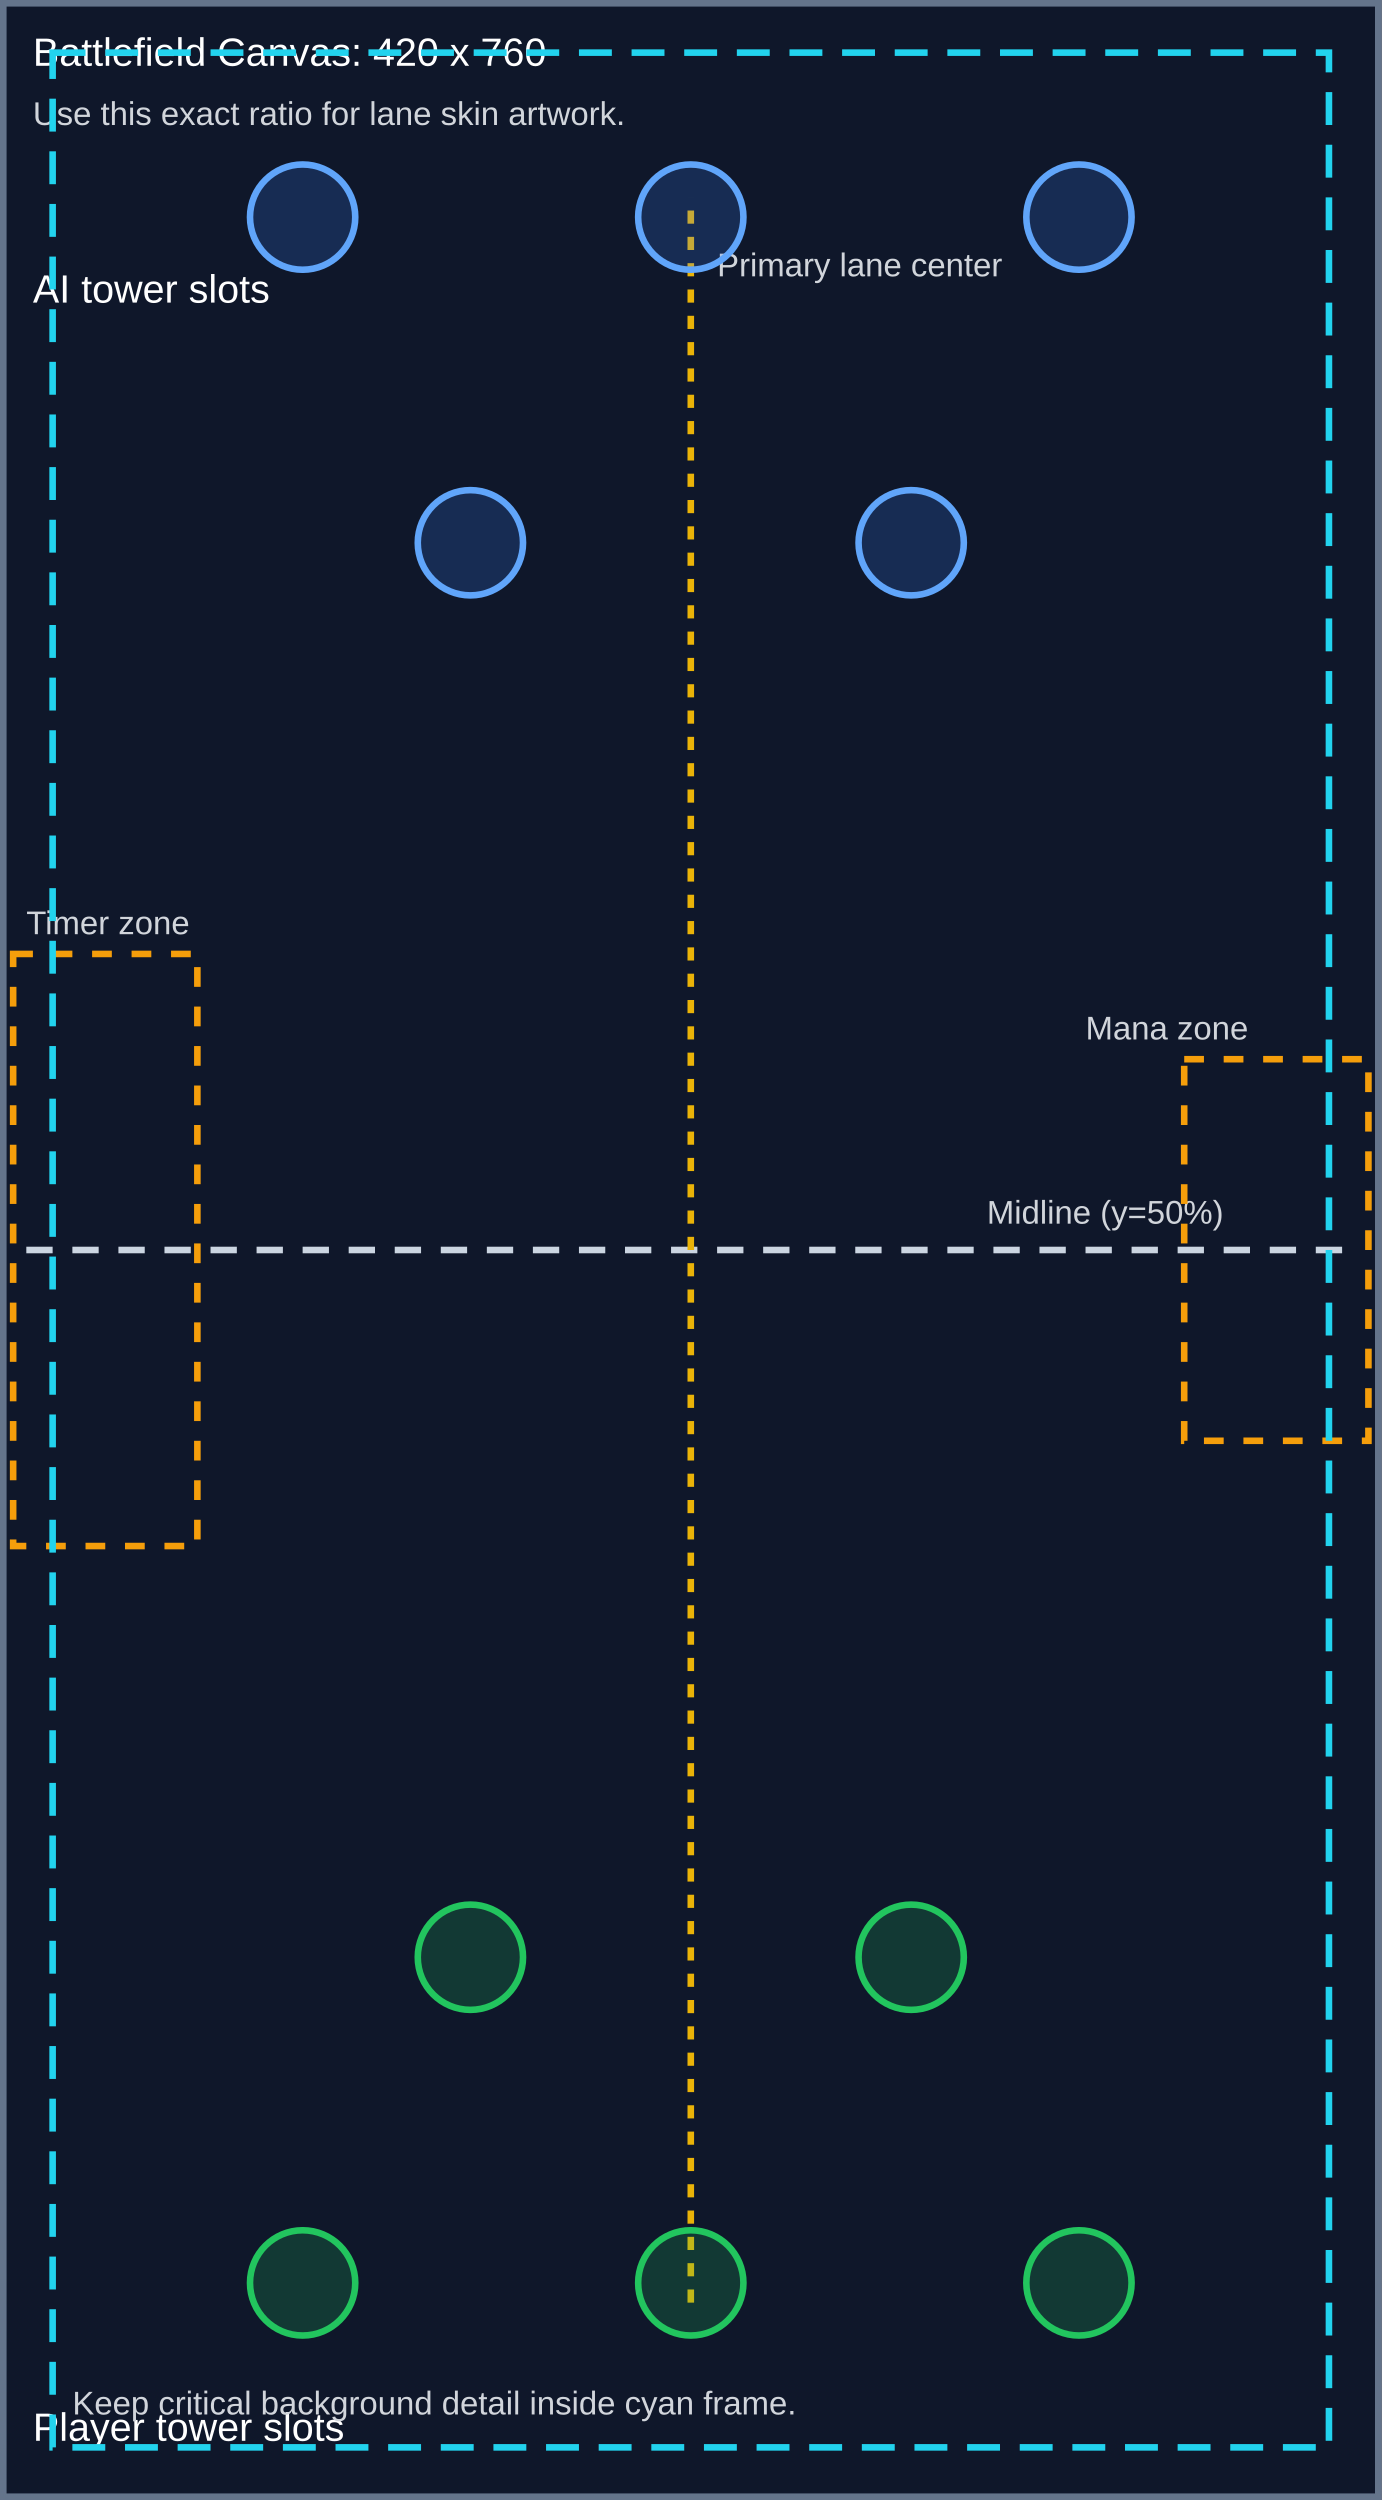
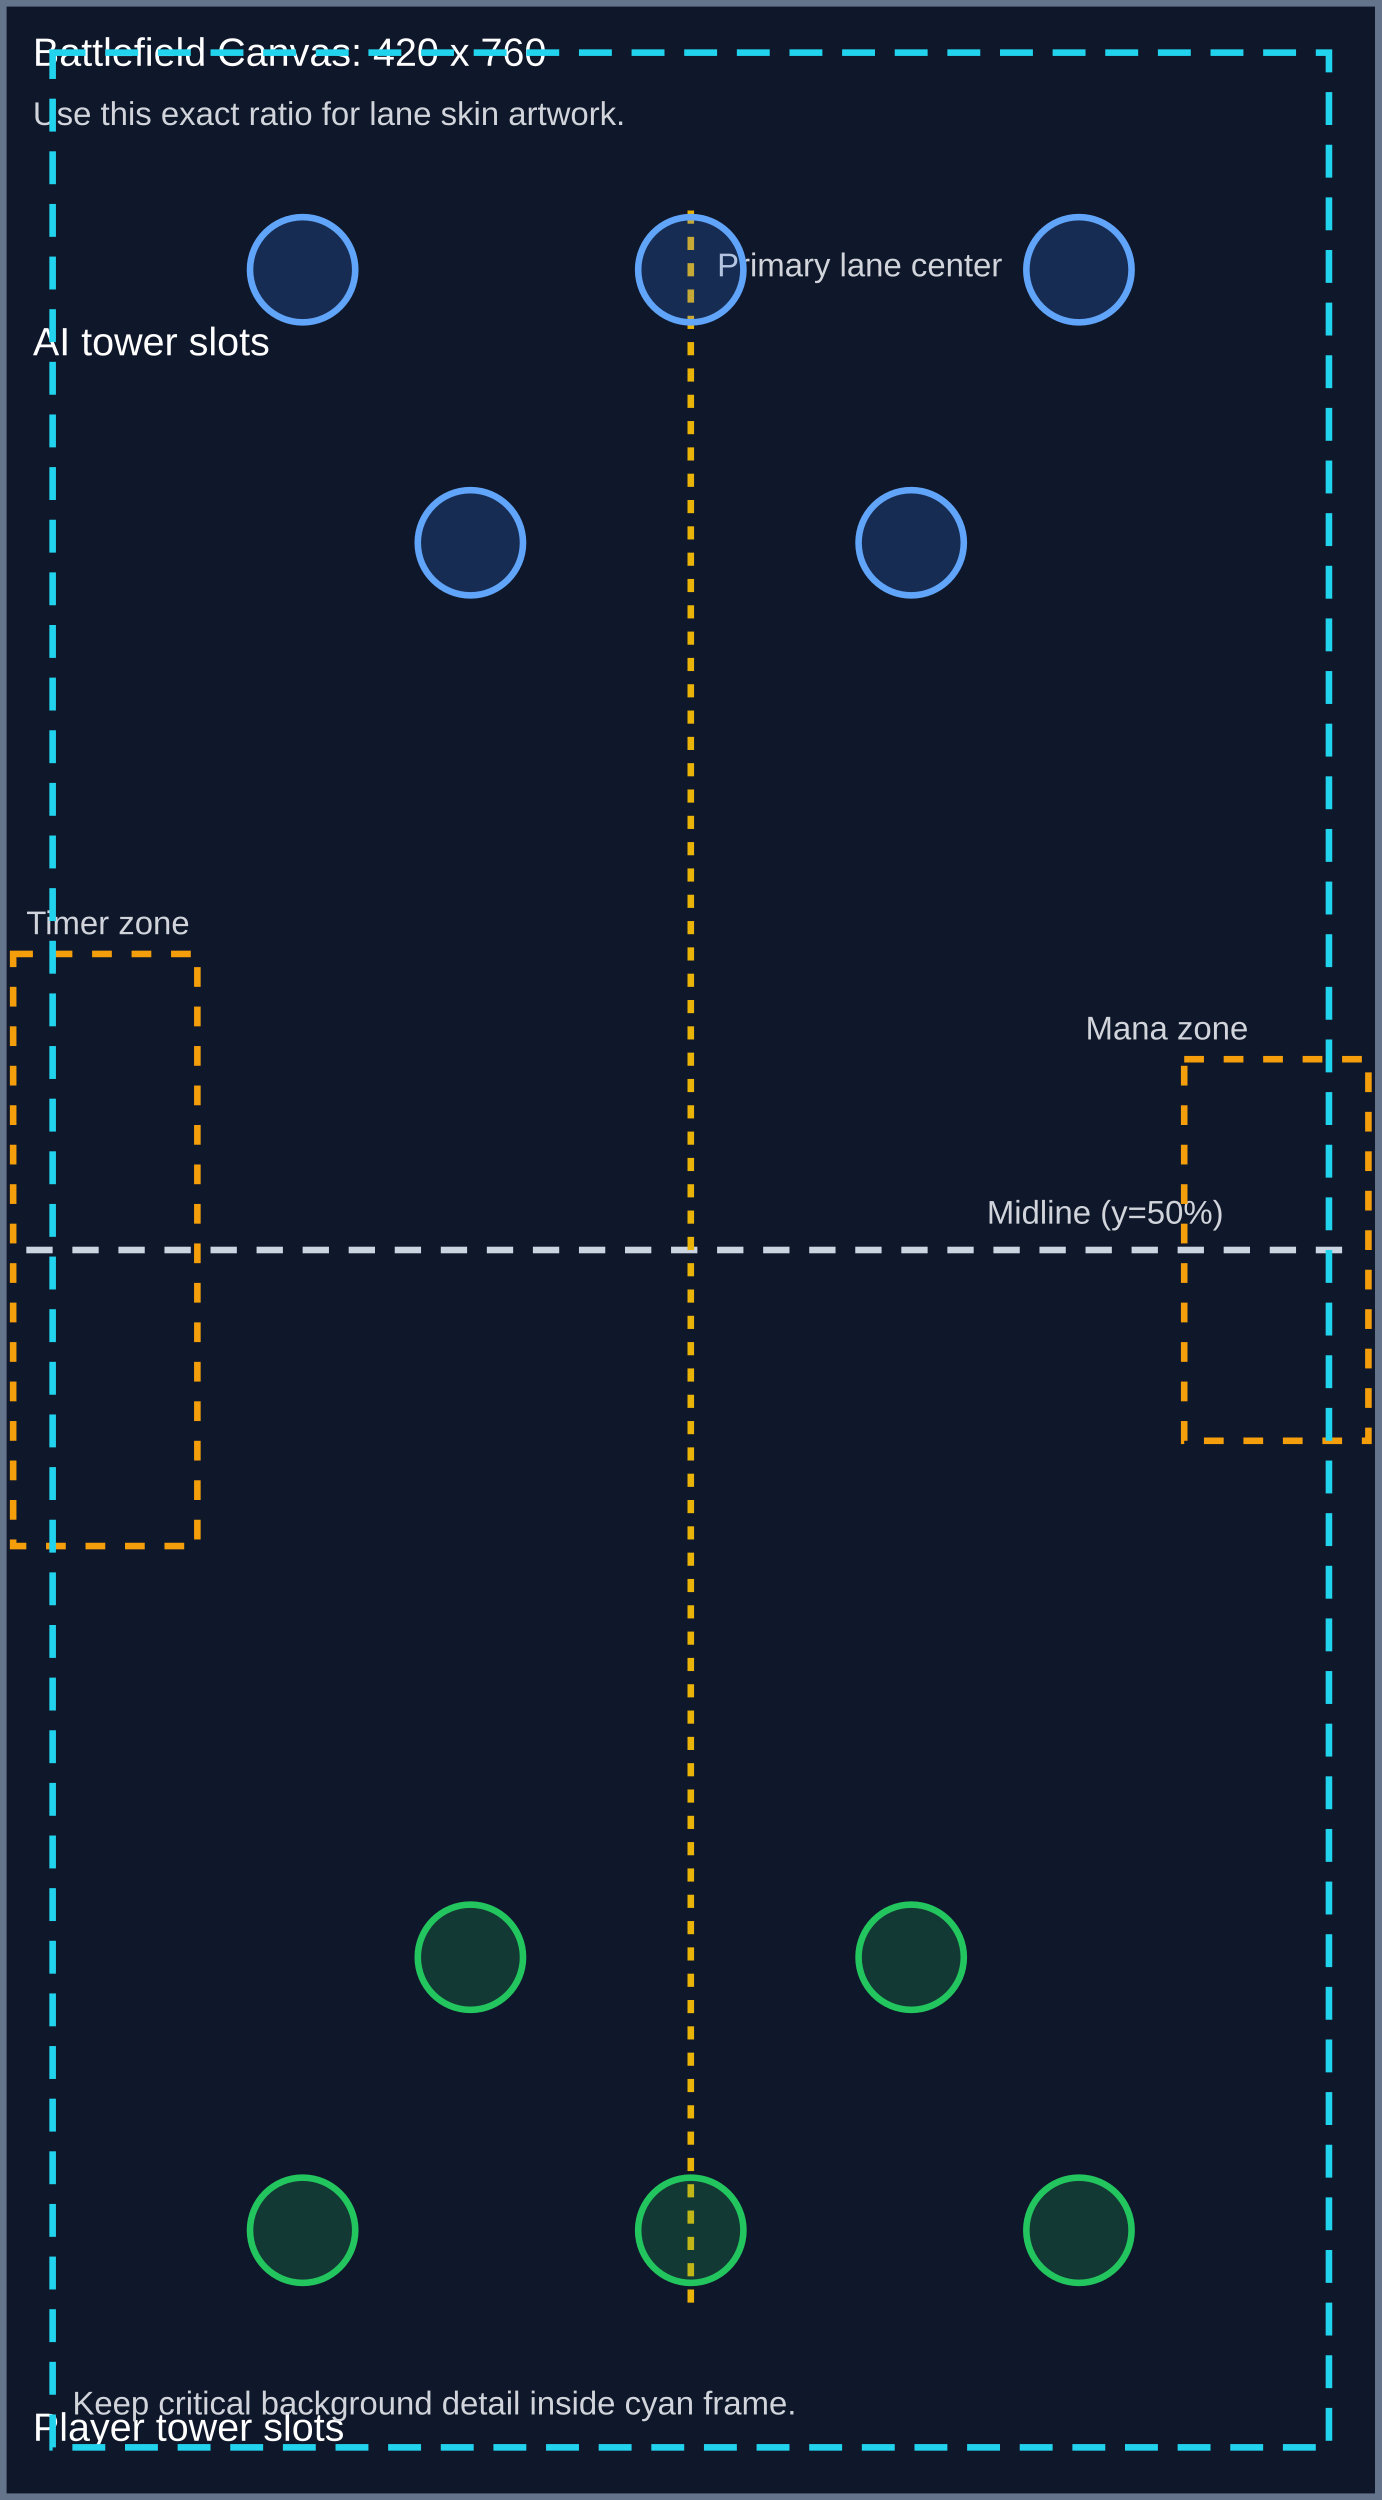
<svg xmlns="http://www.w3.org/2000/svg" width="420" height="760" viewBox="0 0 420 760">
  <defs>
    <style>
      .label { font: 12px Arial, sans-serif; fill: #ffffff; }
      .small { font: 10px Arial, sans-serif; fill: #d1d5db; }
      .line { fill: none; stroke-width: 2; }
      .slot { fill: rgba(34,197,94,0.2); stroke: #22c55e; stroke-width: 2; }
      .slot-ai { fill: rgba(59,130,246,0.2); stroke: #60a5fa; stroke-width: 2; }
      .zone { fill: none; stroke: #f59e0b; stroke-width: 2; stroke-dasharray: 6 6; }
    </style>
  </defs>
  <rect x="0" y="0" width="420" height="760" fill="#0f172a" />
  <rect x="1" y="1" width="418" height="758" class="line" stroke="#64748b" />
  <text x="10" y="20" class="label">Battlefield Canvas: 420 x 760</text>
  <text x="10" y="38" class="small">Use this exact ratio for lane skin artwork.</text>
  <line x1="8" y1="380" x2="412" y2="380" class="line" stroke="#cbd5e1" stroke-dasharray="8 6" />
  <text x="300" y="372" class="small">Midline (y=50%)</text>
  <rect x="4" y="290" width="56" height="180" class="zone" />
  <text x="8" y="284" class="small">Timer zone</text>
  <rect x="360" y="322" width="56" height="116" class="zone" />
  <text x="330" y="316" class="small">Mana zone</text>
  <line x1="210" y1="700" x2="210" y2="60" class="line" stroke="#eab308" stroke-dasharray="4 4" />
  <text x="218" y="84" class="small">Primary lane center</text>
  <circle cx="143" cy="165" r="16" class="slot-ai" />
  <circle cx="277" cy="165" r="16" class="slot-ai" />
-   <circle cx="92" cy="66" r="16" class="slot-ai" />
-   <circle cx="210" cy="66" r="16" class="slot-ai" />
-   <circle cx="328" cy="66" r="16" class="slot-ai" />
-   <text x="10" y="92" class="label">AI tower slots</text>
+   <circle cx="92" cy="82" r="16" class="slot-ai" />
+   <circle cx="210" cy="82" r="16" class="slot-ai" />
+   <circle cx="328" cy="82" r="16" class="slot-ai" />
+   <text x="10" y="108" class="label">AI tower slots</text>
  <circle cx="143" cy="595" r="16" class="slot" />
  <circle cx="277" cy="595" r="16" class="slot" />
-   <circle cx="92" cy="694" r="16" class="slot" />
-   <circle cx="210" cy="694" r="16" class="slot" />
-   <circle cx="328" cy="694" r="16" class="slot" />
+   <circle cx="92" cy="678" r="16" class="slot" />
+   <circle cx="210" cy="678" r="16" class="slot" />
+   <circle cx="328" cy="678" r="16" class="slot" />
  <text x="10" y="742" class="label">Player tower slots</text>
  <rect x="16" y="16" width="388" height="728" class="line" stroke="#22d3ee" stroke-dasharray="10 6" />
  <text x="22" y="734" class="small">Keep critical background detail inside cyan frame.</text>
</svg>
